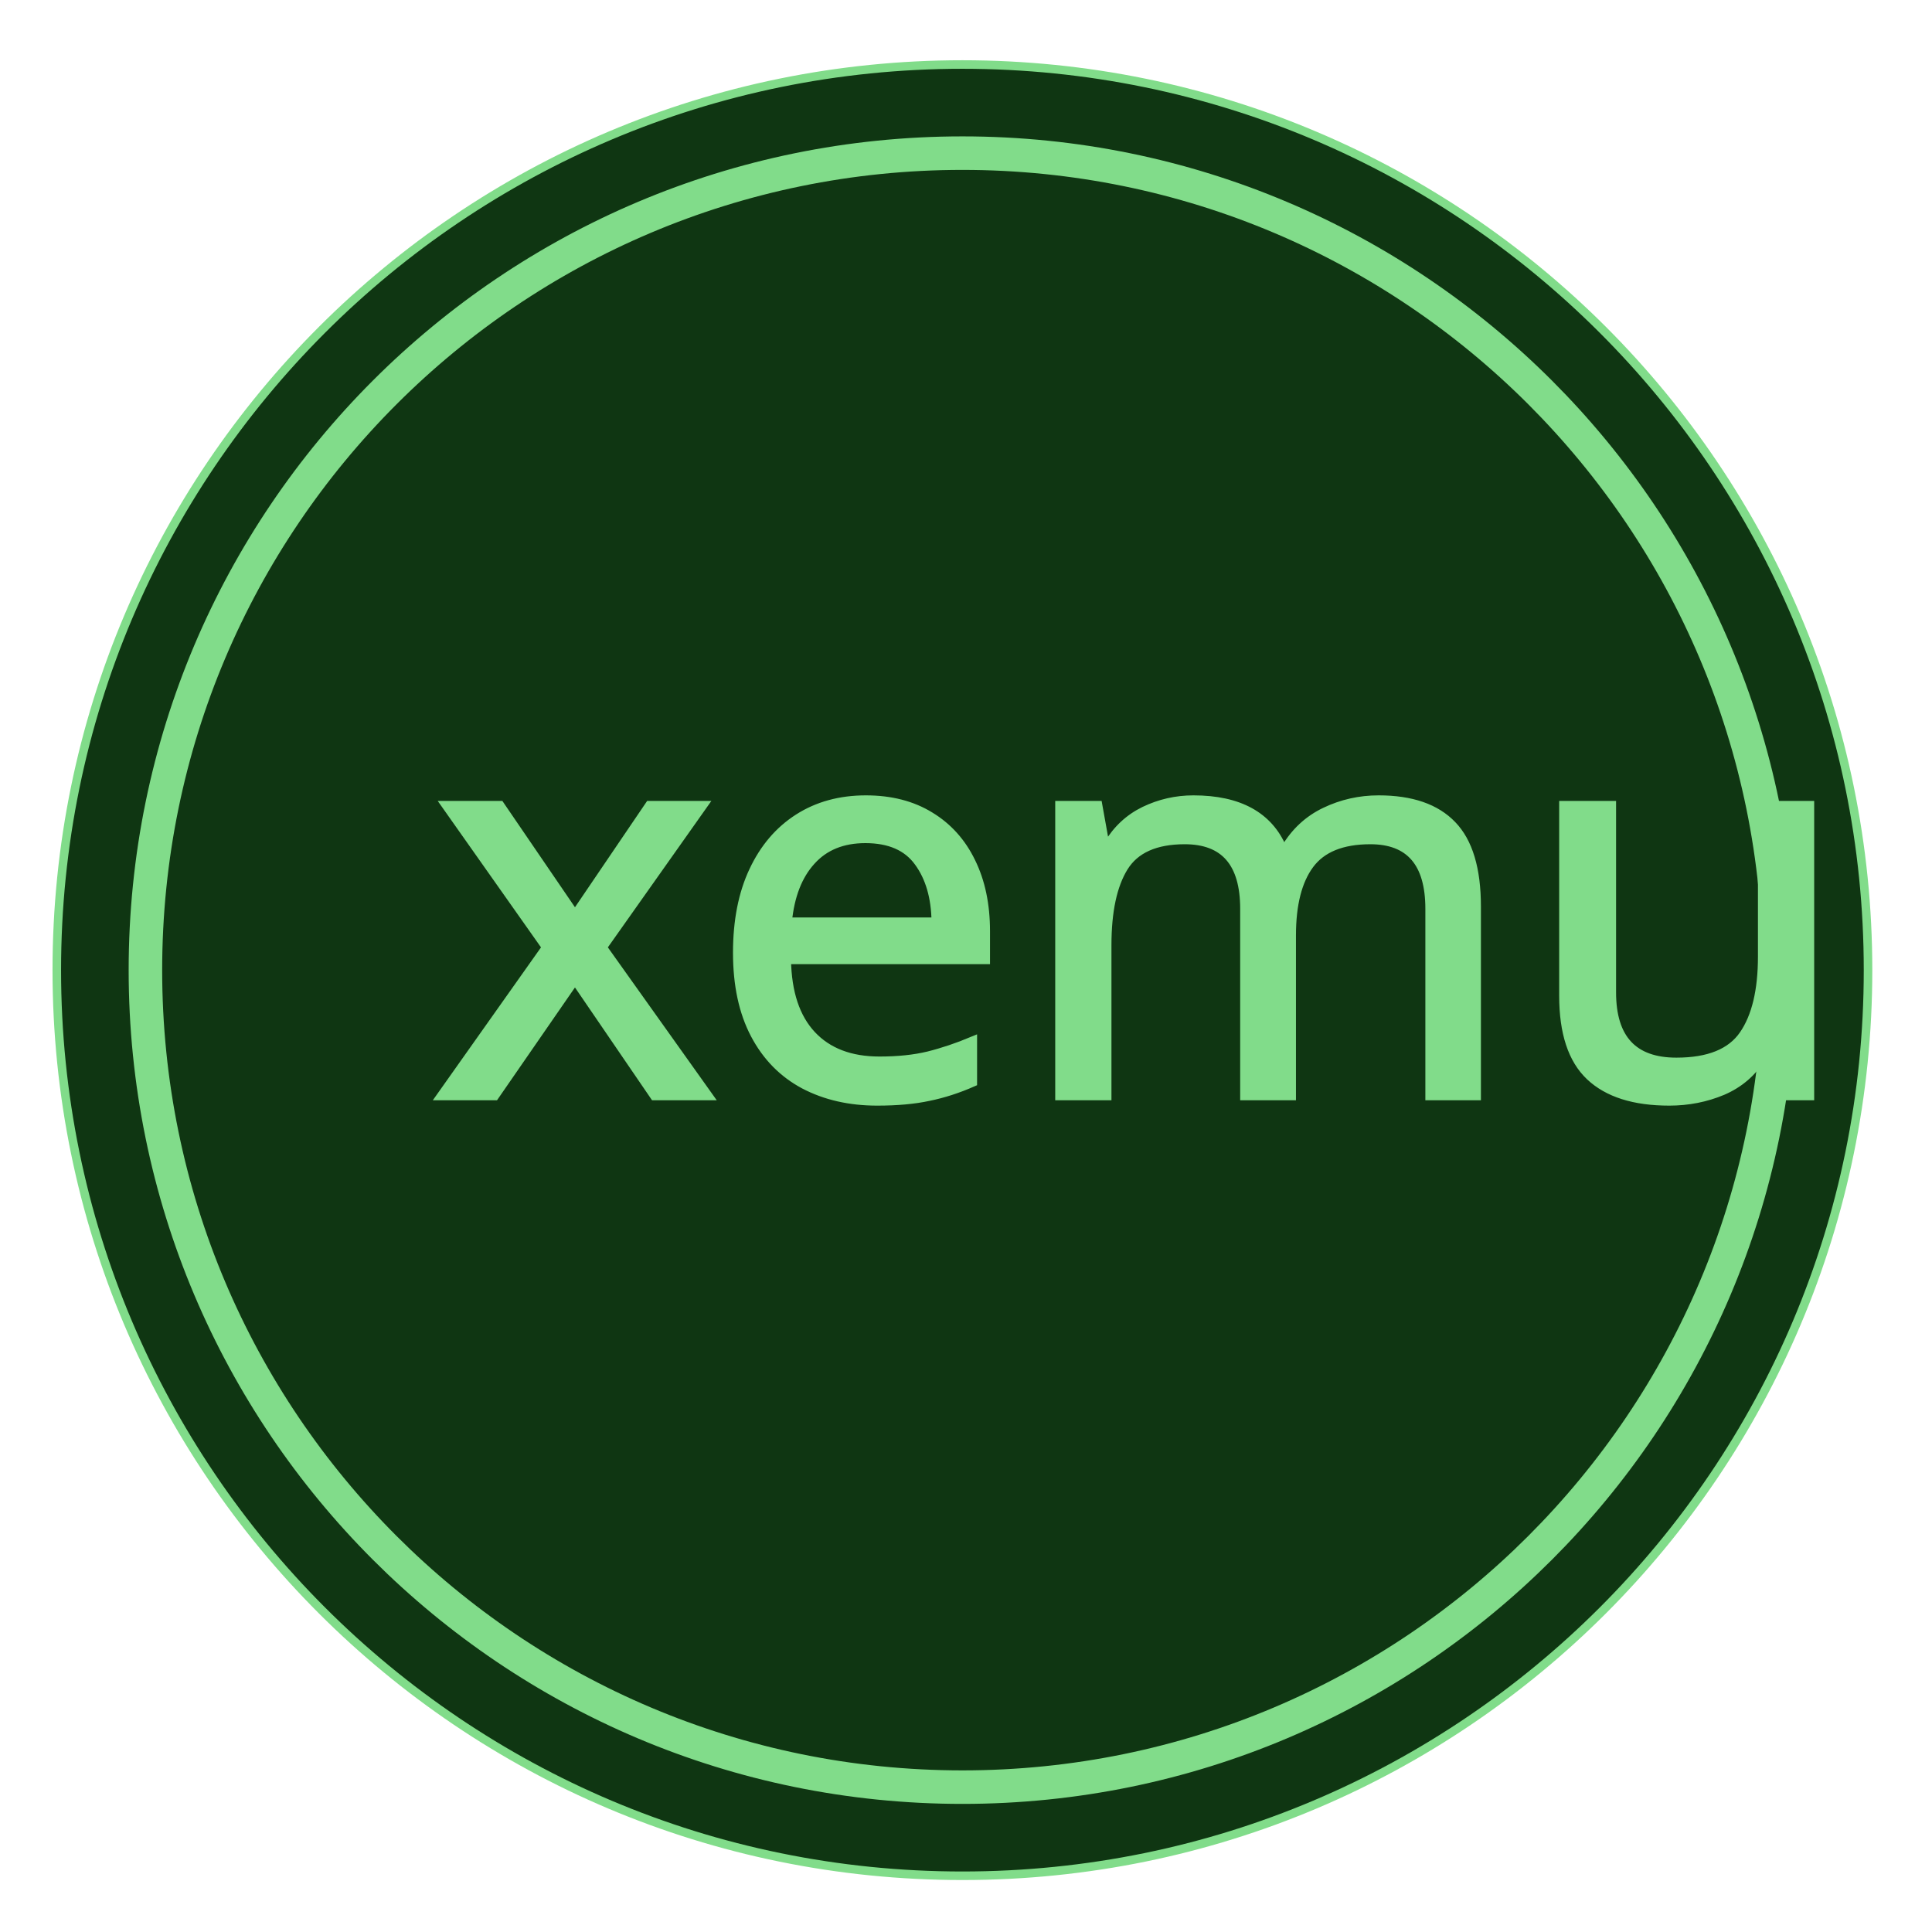
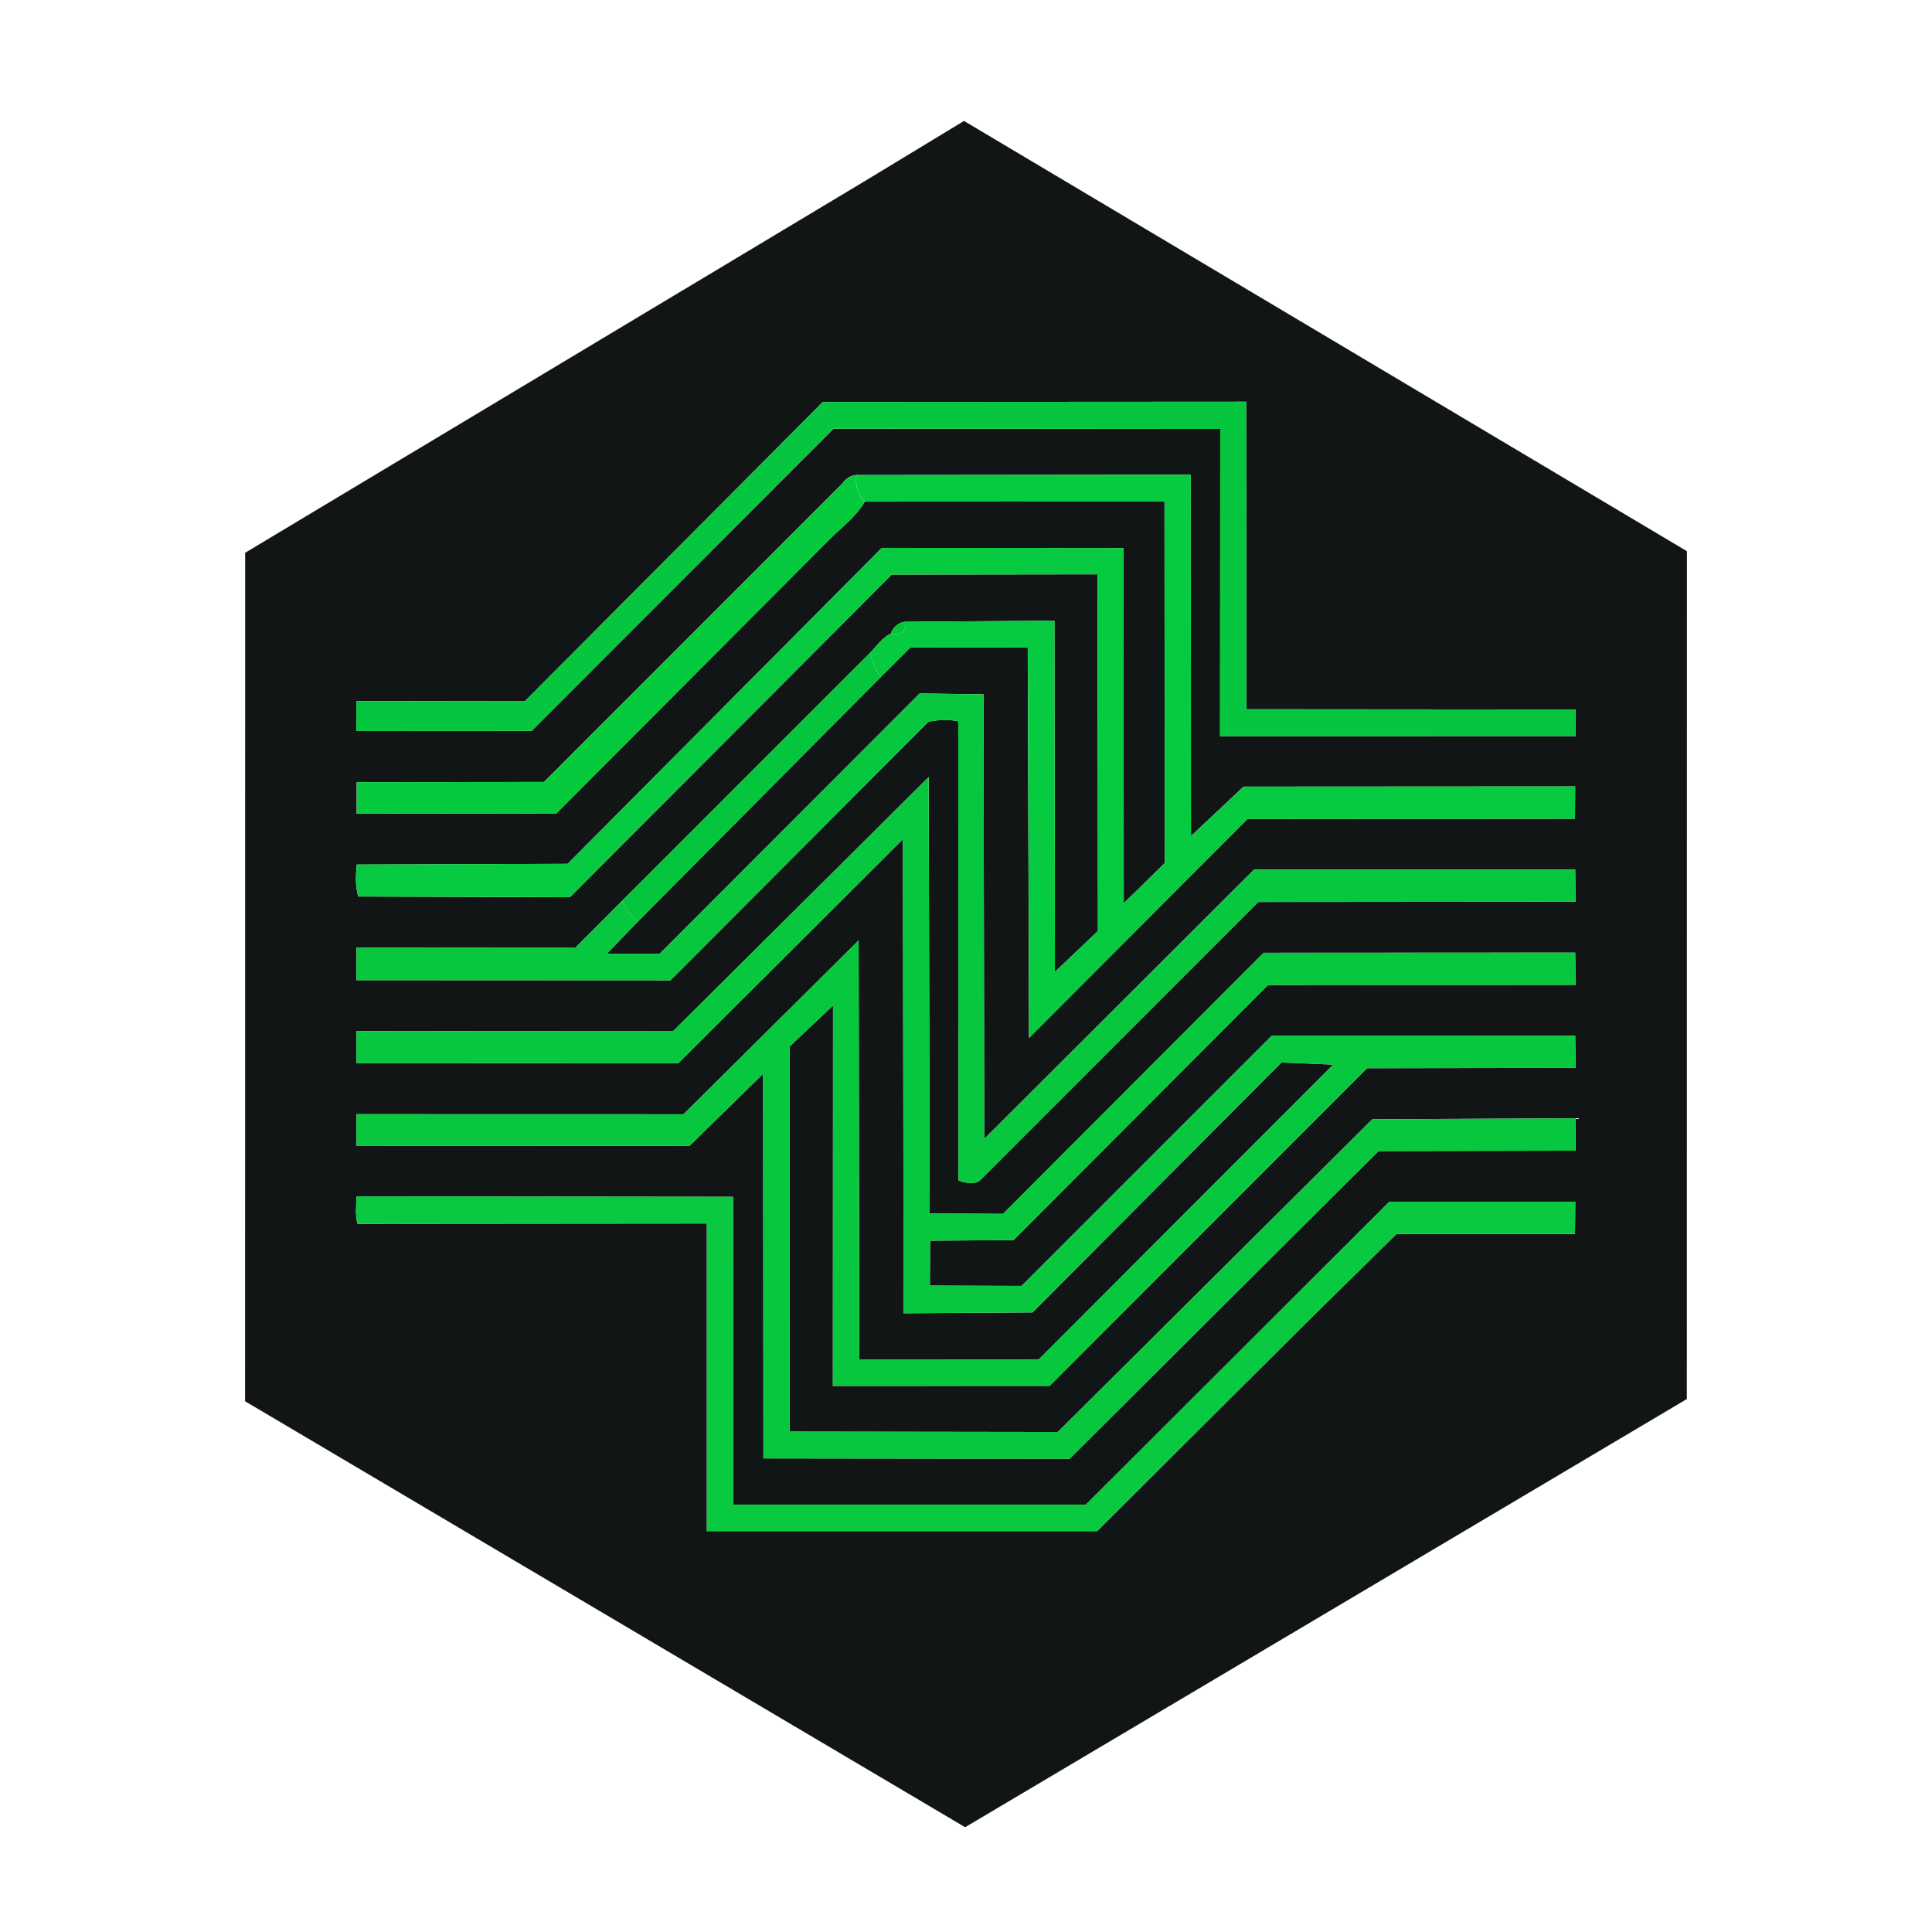
- <svg xmlns="http://www.w3.org/2000/svg" width="512" height="512" viewBox="0 0 135.467 135.467" version="1.1" id="svg1668">
-   <defs id="defs1662" />
-   <g id="layer1" transform="translate(0,-161.5333)">
-     <g id="layer2">
-       <circle style="opacity:1;fill:#0f3612;fill-opacity:1;stroke:#81dc8a;stroke-width:0.599;stroke-miterlimit:4;stroke-dasharray:none;stroke-opacity:1" id="path2236" cx="67.482" cy="229.557" r="63.5" />
-       <circle style="opacity:1;fill:none;fill-opacity:1;stroke:#81dc8a;stroke-width:2.35;stroke-miterlimit:4;stroke-dasharray:none;stroke-opacity:1" id="path2234" cx="67.482" cy="229.557" r="57.286" />
-     </g>
-     <text xml:space="preserve" style="font-style:normal;font-weight:normal;font-size:63.402px;line-height:1.25;font-family:sans-serif;letter-spacing:0px;word-spacing:0px;display:inline;opacity:1;fill:#81dc8a;fill-opacity:1;stroke:#81dc8a;stroke-width:0.599;stroke-miterlimit:4;stroke-dasharray:none;stroke-opacity:1;" x="30.24" y="238.382" id="text879-9-3">
-       <tspan id="tspan877-1-5" x="30.24" y="238.382" style="font-style:normal;font-variant:normal;font-weight:normal;font-stretch:normal;font-size:38.041px;font-family:'ubuntu mono';-inkscape-font-specification:'ubuntu mono';fill:#81dc8a;fill-opacity:1;stroke:#81dc8a;stroke-width:0.599;stroke-miterlimit:4;stroke-dasharray:none;stroke-opacity:1;">xemu</tspan>
-     </text>
-   </g>
+ <svg xmlns="http://www.w3.org/2000/svg" id="Layer_1" version="1.1" viewBox="0 0 512 512">
+   <path d="M255.77,484.23l-190.82-112.88.02-224.86L228.89,48.17l26.58-16.12,191.58,114.02-.02,224.69-191.25,113.47ZM323.38,113.67l-.05,81.42,94.21-.03v-7.03s-87.25-.07-87.25-.07l-.04-81.5-112.19.07-78.9,79.23-44.74.06.02,7.91,46.45-.03,80.04-80.11,102.45.08ZM229.19,132.94l79.41-.04.06,95.85-10.86,10.63-.06-94.13-64.05-.05-83.27,83.73-55.88.19c-.24,2.95-.45,5.29.4,8.47l56.09.19,85.29-85.51,54.52-.07.12,94.53-11.41,10.84-.11-93.07-39.41.28c-1.82.01-3.39,1.5-3.96,3.12-2.29,1.11-3.65,3.24-5.32,4.92l-65.92,65.94-12.27,12.32-58.11.04.02,8.63,83.21.04,68.41-68.57c2.89-.46,5.1-.65,7.85-.06l.04,121.66c1.46.66,4.56,1.17,5.83-.1l73.66-73.69,84.08-.07-.11-8.5h-85.11s-71.5,71.36-71.5,71.36l-.19-117.82-16.93-.22-68.88,68.96h-13.99s8.25-8.57,8.25-8.57l64.32-64.76,7.82-7.81,31.13-.06.34,103.53,57.88-58.02,86.79-.07.05-8.57-87.86.05-13.95,13.12-.09-95.78-88.53.09c-1.42,0-2.79.85-3.89,2.37l-78.93,78.97-49.65.05v8.34s52.93-.06,52.93-.06l72.37-72.61c3.49-3.5,7.05-6.01,9.35-10.02ZM363.65,296.64l-83.32,82.86-71.09-.1v-102.05s11.52-10.88,11.52-10.88l-.04,100.82,57.44-.02,84.11-84.18,55.3-.08-.13-8.52-80.38-.04-66.32,66.33-24.32-.08.07-11.9,22.1-.17,67.46-67.61,81.51-.02-.12-8.54-82.55.04-69.08,69.19-19.43-.1-.27-115.66-67.77,67.38-83.87-.05v8.48s85.3.01,85.3.01l59.52-59.36.18,125.64,34.17-.22,65.95-66.24,13.73.57-78.05,78.14-47.55-.03-.17-111.03-46.41,46.07-86.66-.02v8.42s88.24-.02,88.24-.02l19.53-19.12.07,101.94,81.14.1,81.85-81.55,52.26-.11-.08-8.58-53.82.28ZM417.38,326.98l.08-8.51h-49.27s-80.41,80.27-80.41,80.27h-93.46s-.05-81.57-.05-81.57l-99.75-.11c-.17,2.81-.36,4.94.2,7.26l92.6-.08v81.52s103.43,0,103.43,0l57.07-56.85,22.27-21.89,47.28-.03Z" fill="#121516" />
+   <polygon points="363.65 296.64 417.47 296.36 417.55 304.94 365.29 305.05 283.45 386.6 202.31 386.5 202.24 284.56 182.71 303.67 94.47 303.7 94.47 295.27 181.13 295.29 227.53 249.22 227.71 360.25 275.26 360.28 353.3 282.14 339.57 281.57 273.62 347.81 239.45 348.02 239.28 222.39 179.76 281.75 94.46 281.73 94.46 273.25 178.33 273.31 246.1 205.93 246.37 321.58 265.81 321.68 334.89 252.49 417.45 252.45 417.56 260.99 336.05 261.01 268.59 328.63 246.49 328.8 246.42 340.7 270.74 340.78 337.06 274.44 417.44 274.48 417.57 283 362.27 283.08 278.17 367.26 220.72 367.28 220.76 266.47 209.26 277.34 209.24 379.39 280.34 379.5 363.65 296.64" fill="#07c73e" />
+   <path d="M233.42,179.42c-1.61-2.12-2.59-4.13-2.66-6.61,1.68-1.68,3.04-3.8,5.32-4.92.92.29,2.03.24,2.85-.35s1.17-1.68,1.11-2.77l39.41-.28.11,93.07,11.41-10.84-.12-94.53-54.52.07-85.29,85.51-56.09-.19c-.85-3.18-.64-5.51-.4-8.47l55.88-.19,83.27-83.73,64.05.05.06,94.13,10.86-10.63-.06-95.85-79.41.04c-1.89-1.61-2.71-4.62-2.18-7.04l88.53-.09.09,95.78,13.95-13.12,87.86-.05-.05,8.57-86.79.07-57.88,58.02-.34-103.53-31.13.06-7.82,7.81Z" fill="#06cb40" />
+   <path d="M164.84,238.75c1.26,2.14,2.16,4.17,4.26,5.43l-8.25,8.56h13.99s68.88-68.95,68.88-68.95l16.93.22.19,117.82,71.5-71.35h85.11s.11,8.49.11,8.49l-84.08.07-73.66,73.69c-1.27,1.27-4.37.76-5.83.1l-.04-121.66c-2.75-.59-4.96-.4-7.85.06l-68.41,68.57-83.21-.04-.02-8.63,58.11-.04,12.27-12.32Z" fill="#06c73e" />
+   <polygon points="323.38 113.67 220.93 113.59 140.89 193.7 94.44 193.73 94.42 185.82 139.16 185.76 218.06 106.53 330.25 106.46 330.29 187.96 417.53 188.03 417.55 195.06 323.33 195.09 323.38 113.67" fill="#05c63e" />
+   <path d="M417.38,326.98l-47.28.03-22.27,21.89-57.07,56.85h-103.44s0-81.52,0-81.52l-92.6.08c-.56-2.31-.38-4.45-.2-7.26l99.75.11.05,81.56h93.46s80.41-80.27,80.41-80.27h49.27s-.08,8.52-.08,8.52Z" fill="#08c93f" />
+   <path d="M227.01,125.9c-.53,2.42.28,5.44,2.18,7.04-2.3,4.01-5.86,6.52-9.35,10.02l-72.37,72.61-52.92.06v-8.34s49.64-.05,49.64-.05l78.93-78.97c1.1-1.52,2.48-2.37,3.89-2.37Z" fill="#05ca3d" />
+   <path d="M233.42,179.42l-64.32,64.76c-2.1-1.26-3-3.29-4.26-5.43l65.92-65.94c.07,2.48,1.05,4.5,2.66,6.61Z" fill="#04c63c" />
+   <path d="M240.04,164.77c.05,1.09-.28,2.16-1.11,2.77s-1.93.64-2.85.35c.57-1.62,2.14-3.11,3.96-3.12Z" fill="#04c63c" />
</svg>
